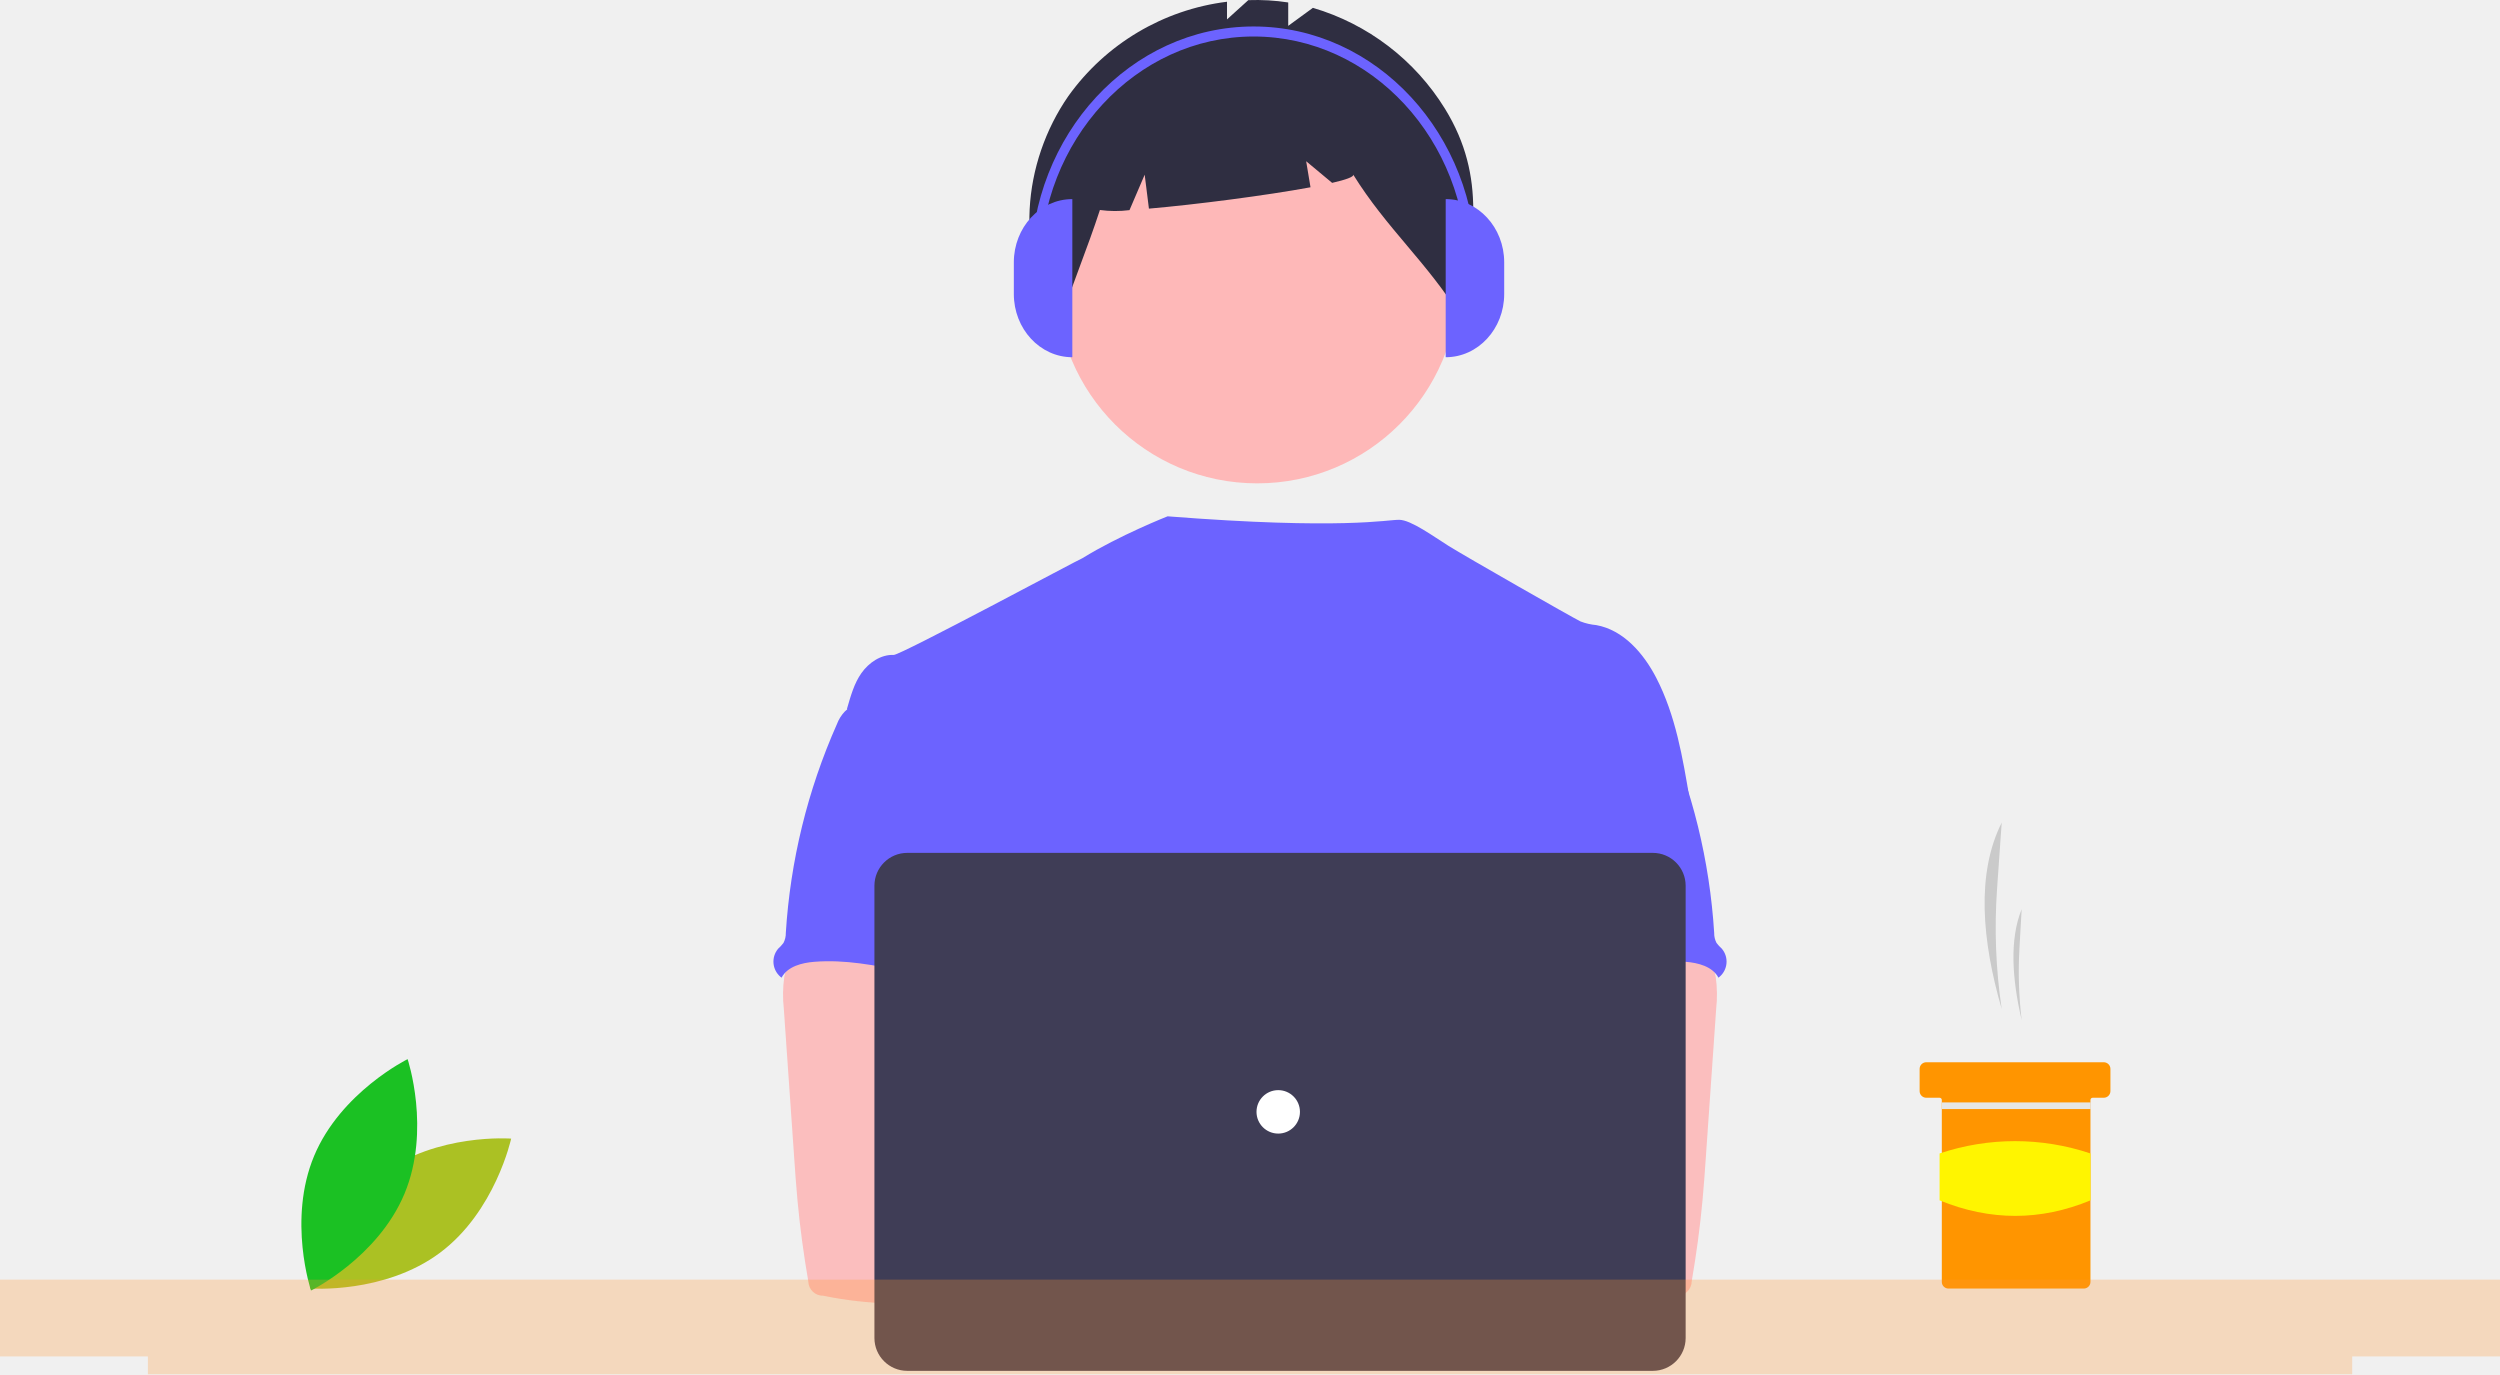
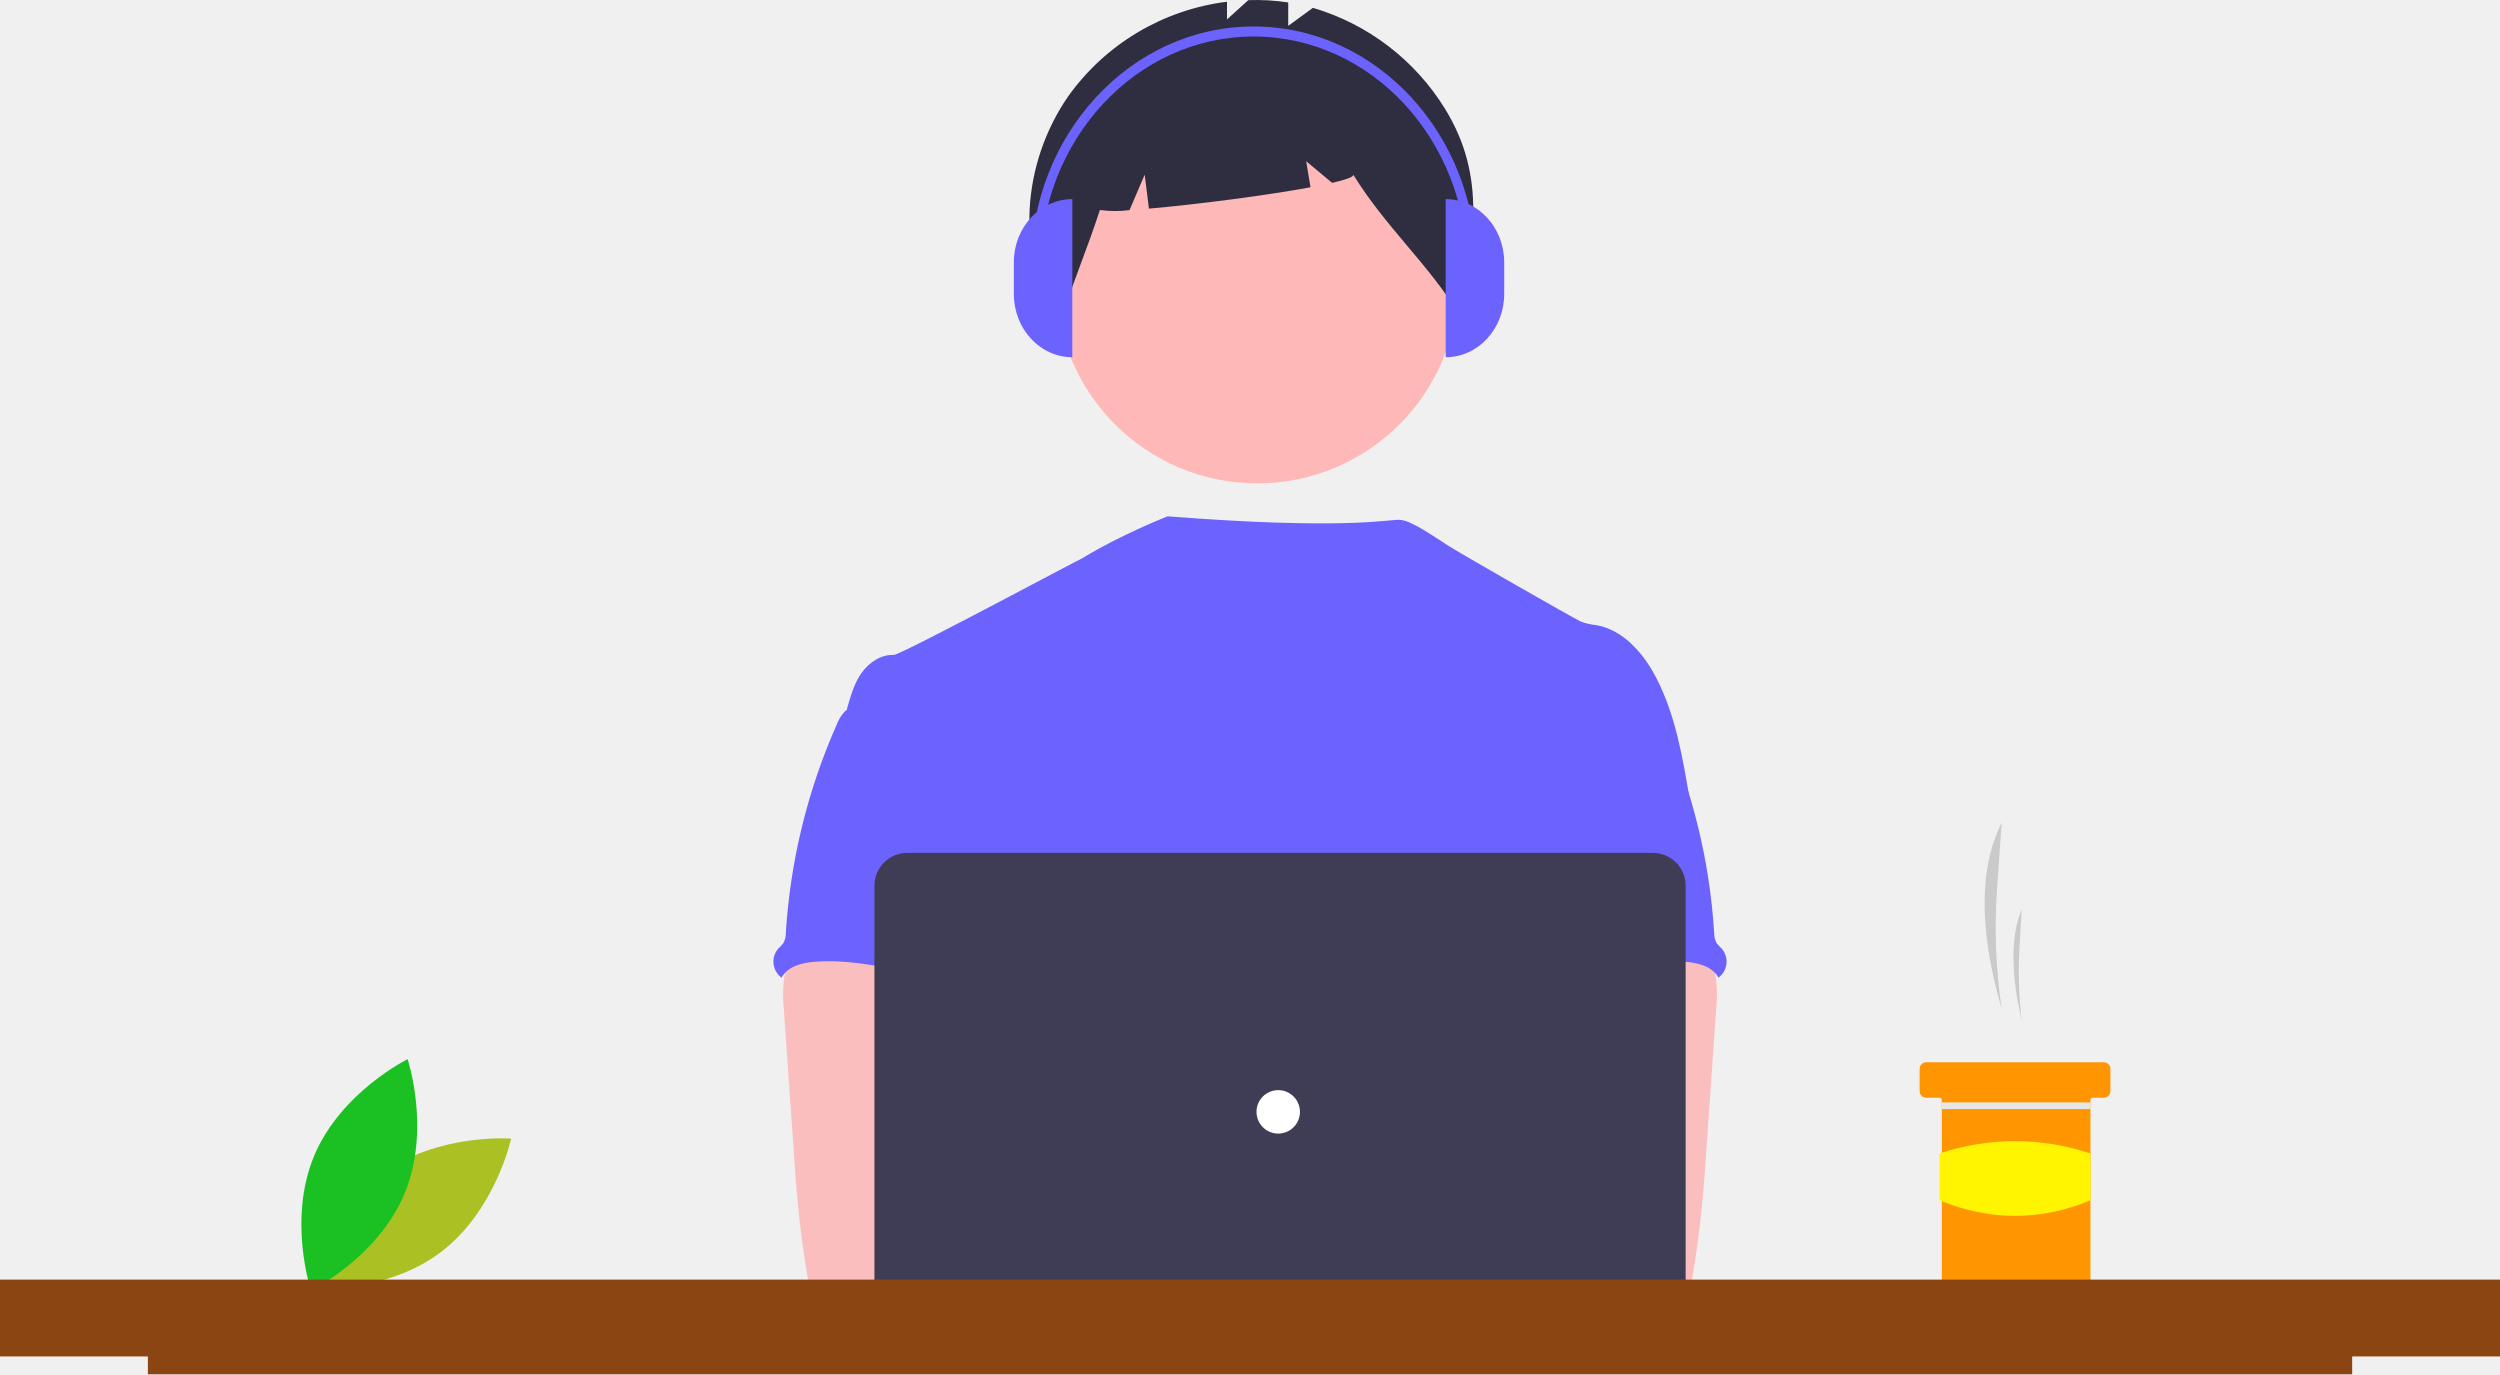
<svg xmlns="http://www.w3.org/2000/svg" data-name="Layer 1" width="878.63" height="483" viewBox="0 0 878.63 483">
  <path d="M294.716,621.203c-19.511,14.544-25.04,40.135-25.04,40.135s26.104,2.009,45.615-12.535,25.04-40.135,25.04-40.135S314.227,606.659,294.716,621.203Z" transform="translate(-160.6848 -208.5)" fill="#abc123" />
  <path d="M302.844,628.032c-9.377,22.456-32.862,34.028-32.862,34.028s-8.281-24.837,1.096-47.293,32.862-34.028,32.862-34.028S312.221,605.576,302.844,628.032Z" transform="translate(-160.6848 -208.5)" fill="#1bc123" />
  <path d="M864.187,563.114h0a194.657,194.657,0,0,1-1.633-42.195l1.633-23.307h0c-9,17.908-6.966,41.479,0,65.502Z" transform="translate(-160.6848 -208.5)" fill="#cacaca" />
  <path d="M871.205,567.013h0a143.091,143.091,0,0,1-.786-25.116l.786-13.873h0C866.875,538.683,867.854,552.713,871.205,567.013Z" transform="translate(-160.6848 -208.5)" fill="#cacaca" />
  <path d="M902.401,584.17v7.798a2.352,2.352,0,0,1-2.339,2.339h-3.899a.777.777,0,0,0-.78.78v63.943a2.351,2.351,0,0,1-2.339,2.339H845.476a2.341,2.341,0,0,1-2.339-2.339V595.087a.782.782,0,0,0-.78-.78H837.678a2.341,2.341,0,0,1-2.339-2.339v-7.798a2.336,2.336,0,0,1,2.339-2.339h62.383A2.346,2.346,0,0,1,902.401,584.17Z" transform="translate(-160.6848 -208.5)" fill="#ff9500" />
  <rect x="682.522" y="387.445" width="52.246" height="2.339" fill="#e6e6e6" />
  <path d="M895.383,630.369c-17.483,7.235-35.156,7.315-53.026,0v-16.481a83.274,83.274,0,0,1,53.026,0Z" transform="translate(-160.6848 -208.5)" fill="#fff500" />
  <circle id="fff0188c-9915-4c0d-8339-9317a77083e8" data-name="Ellipse 276" cx="441.853" cy="99.211" r="70.666" fill="#feb8b8" />
  <path id="ac220ed6-7c3f-4d1e-8d82-3295770c496a-186" data-name="Path 1461" d="M668.54,246.746a81.614,81.614,0,0,0-46.43-35.492l-8.675,6.331v-8.22a75.123,75.123,0,0,0-14.032-.817l-7.485,6.772V209.11a80.834,80.834,0,0,0-55.763,33.169c-16.254,23.432-18.998,56.032-3.011,79.652,4.388-13.487,9.715-26.142,14.104-39.628a39.916,39.916,0,0,0,10.399.05l5.339-12.459,1.492,11.931c16.55-1.441,41.096-4.607,56.785-7.508l-1.526-9.154,9.128,7.606c4.806-1.106,7.66-2.11,7.425-2.877,11.668,18.811,25.948,30.826,37.616,49.637C678.337,293.006,683.437,270.951,668.54,246.746Z" transform="translate(-160.6848 -208.5)" fill="#2f2e41" />
  <path d="M754.52,489.43c-2.43-14.619-4.936-29.519-11.731-42.689-4.466-8.626-11.554-16.847-21.11-18.552a20.422,20.422,0,0,1-5.497-1.272c-2.8-1.349-40.425-22.827-46.405-26.568-5.135-3.212-13.24-9.158-17.327-9.158-4.112-.09-19.878,3.579-81.414-1.231,0,0-16.905,6.663-29.985,14.743-.198-.131-63.869,34.06-66.261,33.97-4.53-.191-8.741,2.71-11.338,6.362-2.596,3.652-3.814,8.174-5.089,12.546,13.907,30.97,26.631,61.98,40.539,92.95a7.931,7.931,0,0,1,1.006,3.815,9.31,9.31,0,0,1-1.73,3.815c-6.82,10.956-6.603,24.736-5.858,37.613.746,12.877,1.668,26.478-4.087,38.02-1.565,3.169-3.601,6.069-5.089,9.238-3.486,7.177-4.746,30.131-2.71,37.842l255.121,7.309C730.067,673.102,754.52,489.43,754.52,489.43Z" transform="translate(-160.6848 -208.5)" fill="#6c63ff" />
  <path id="bb46eb08-8e3e-4ac5-913b-26d221d967b9-187" data-name="Path 1421" d="M436.31,551.903a45.043,45.043,0,0,0-.153,11.109l3.657,52.513c.343,4.949.681,9.887,1.146,14.824.877,9.581,2.188,19.086,3.815,28.578a5.09,5.09,0,0,0,5.216,4.949c16.096,3.406,32.726,3.27,49.153,2.342,25.067-1.399,89.198-4.046,93.116-9.136s1.635-13.322-3.474-17.438-89.739-14.149-89.739-14.149c.827-6.553,3.321-12.724,5.688-18.946,4.25-11.035,8.22-22.432,8.297-34.253s-4.377-24.25-14.061-31.022c-7.966-5.56-18.221-6.591-27.928-6.362-7.062.203-19.265-1.489-25.716,1.272C440.223,538.431,437.264,546.905,436.31,551.903Z" transform="translate(-160.6848 -208.5)" fill="#fbbebe" />
  <path id="efe93a1e-ccdd-49fd-af5f-e26394aa0937-188" data-name="Path 1430" d="M457.627,458.523a13.17,13.17,0,0,0-2.824,4.518A213.588,213.588,0,0,0,436.862,536.356a7.329,7.329,0,0,1-.827,3.55,15.535,15.535,0,0,1-1.87,2.023,7.024,7.024,0,0,0,.84,9.898q.173.146.356.281c2.099-3.951,7.125-5.242,11.592-5.586,21.389-1.692,42.282,8.259,63.734,7.508-1.514-5.23-3.691-10.256-4.925-15.548-5.459-23.502,8.156-49.089-.191-71.726-1.667-4.53-4.453-8.983-8.843-10.968a23.555,23.555,0,0,0-5.662-1.499c-5.421-.98-16.212-5.166-21.453-3.486-1.935.624-2.697,2.443-4.301,3.542C462.877,455.902,459.646,456.474,457.627,458.523Z" transform="translate(-160.6848 -208.5)" fill="#6c63ff" />
  <path id="a38c3c09-000b-42b7-8619-0229d8aff5e9-189" data-name="Path 1421" d="M754.672,536.183c-6.451-2.762-18.653-1.069-25.716-1.272-9.707-.229-19.962.802-27.928,6.362-9.684,6.772-14.137,19.201-14.061,31.022s4.046,23.218,8.297,34.253c2.366,6.222,4.861,12.393,5.688,18.946,0,0-84.63,10.034-89.739,14.149s-7.392,12.348-3.474,17.438,126.173,10.2,142.269,6.794a5.09,5.09,0,0,0,5.216-4.949c1.627-9.491,2.937-18.996,3.815-28.578.465-4.937.802-9.874,1.146-14.824l3.657-52.513a45.043,45.043,0,0,0-.153-11.109C762.736,546.905,759.777,538.431,754.672,536.183Z" transform="translate(-160.6848 -208.5)" fill="#fbbebe" />
  <path id="bd3879bf-5d05-49be-b690-c4d97e29a2ab-190" data-name="Path 1430" d="M734.687,454.346c-1.603-1.099-2.366-2.918-4.301-3.542-5.241-1.68-16.032,2.507-21.453,3.486a23.555,23.555,0,0,0-5.662,1.499c-4.389,1.985-7.175,6.438-8.843,10.968-8.347,22.637,5.268,48.224-.191,71.726-1.234,5.293-3.411,10.318-4.925,15.548,21.453.751,42.346-9.2,63.734-7.508,4.467.343,9.493,1.635,11.592,5.586q.183-.135.356-.281a7.024,7.024,0,0,0,.84-9.898,15.535,15.535,0,0,1-1.87-2.023,7.329,7.329,0,0,1-.827-3.55,213.588,213.588,0,0,0-17.941-73.316,13.17,13.17,0,0,0-2.824-4.518C740.354,456.474,737.123,455.902,734.687,454.346Z" transform="translate(-160.6848 -208.5)" fill="#6c63ff" />
  <circle cx="420.924" cy="438.81" r="19.073" fill="#fbbebe" />
  <circle cx="463.156" cy="438.81" r="19.073" fill="#fbbebe" />
  <path d="M741.572,690.288H479.542a11.552,11.552,0,0,1-11.539-11.539V519.783a11.552,11.552,0,0,1,11.539-11.539H741.572a11.552,11.552,0,0,1,11.539,11.539V678.75A11.552,11.552,0,0,1,741.572,690.288Z" transform="translate(-160.6848 -208.5)" fill="#3f3d56" />
  <circle id="bf1cdf42-3b4f-4239-91c9-f6802a29e918" data-name="Ellipse 263" cx="449.236" cy="390.766" r="7.635" fill="#fff" />
-   <polygon points="878.63 449.724 0 449.724 0 476.724 51.97 476.724 51.97 483 826.68 483 826.68 476.724 878.63 476.724 878.63 449.724" fill="#f934" />
+   <polygon points="878.63 449.724 0 449.724 0 476.724 51.97 476.724 51.97 483 826.68 483 826.68 476.724 878.63 476.724 878.63 449.724" fill="#8B4513" />
  <path d="M537.556,334.049h0c-11.355,0-20.559-9.952-20.559-22.229h0V300.705c0-12.277,9.205-22.229,20.559-22.229h0v55.574Z" transform="translate(-160.6848 -208.5)" fill="#6c63ff" />
  <path d="M668.779,278.476h0c11.355,0,20.559,9.952,20.559,22.229v11.115c0,12.277-9.205,22.229-20.559,22.229h0V278.476Z" transform="translate(-160.6848 -208.5)" fill="#6c63ff" />
  <path d="M679.553,302.452h-3.262c0-44.73-33.656-81.121-75.026-81.121-41.369,0-75.026,36.391-75.026,81.121h-3.262c0-46.675,35.12-84.648,78.288-84.648C644.433,217.804,679.553,255.777,679.553,302.452Z" transform="translate(-160.6848 -208.5)" fill="#6c63ff" />
</svg>
